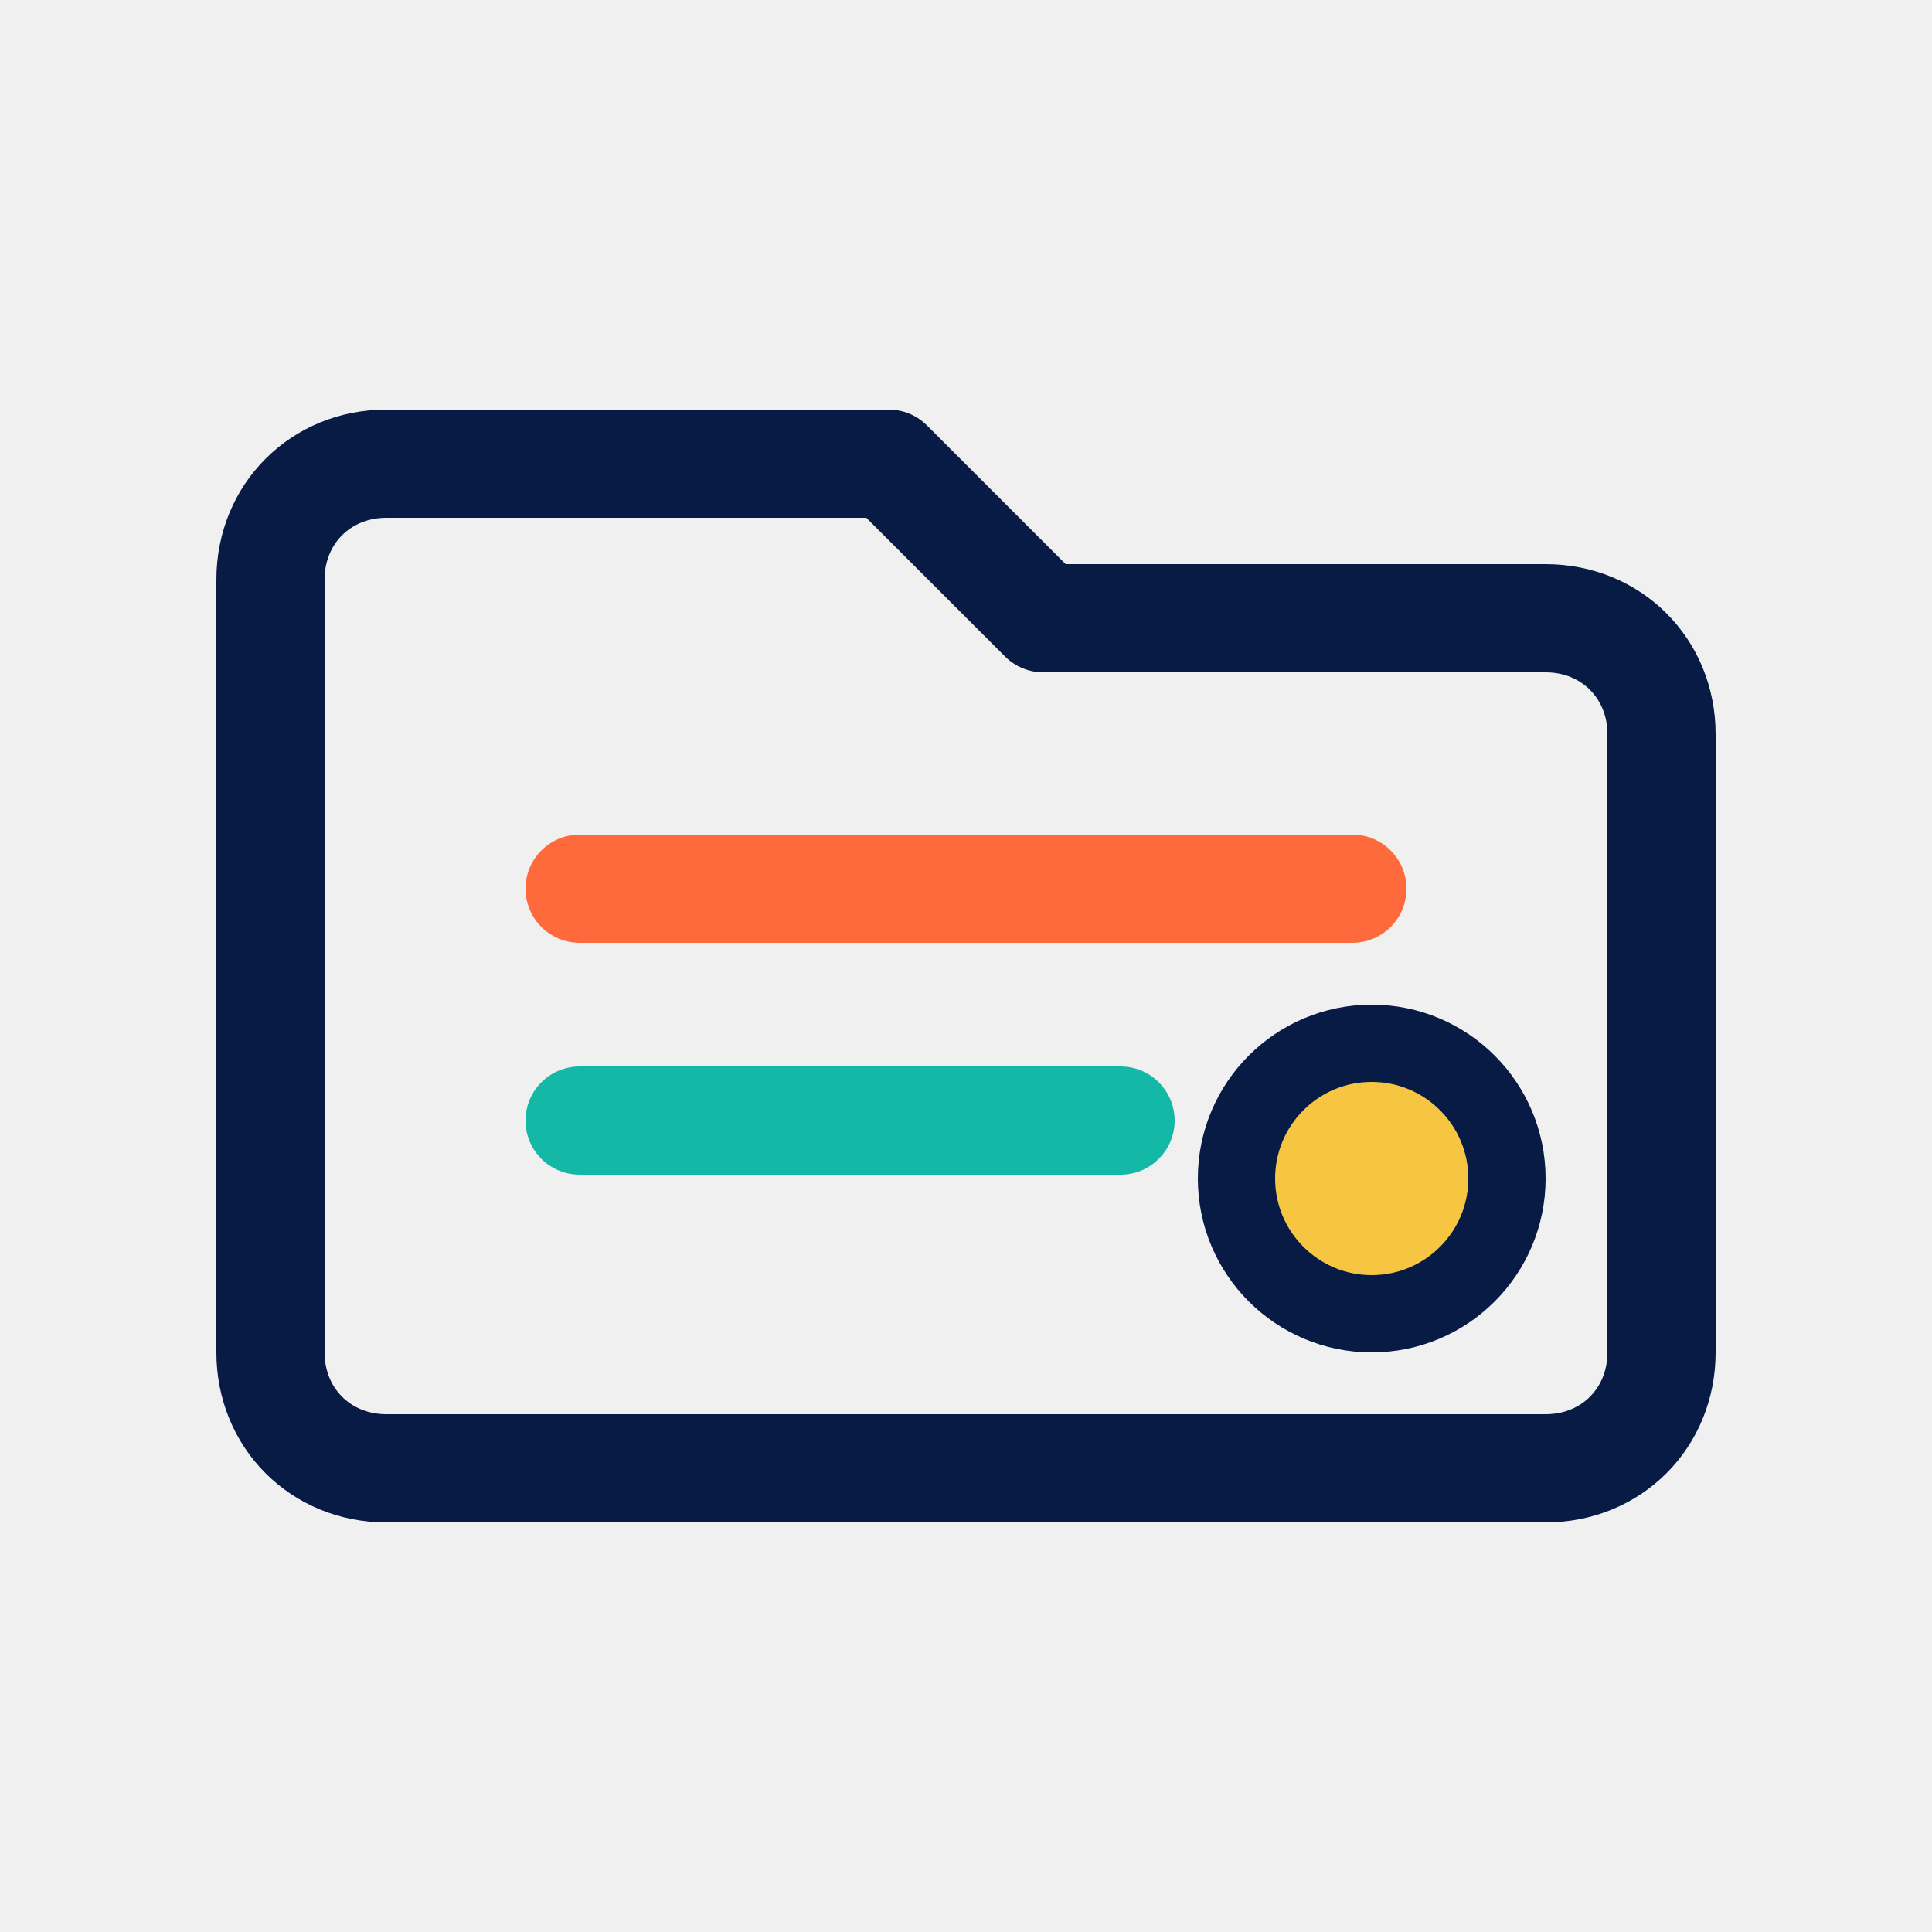
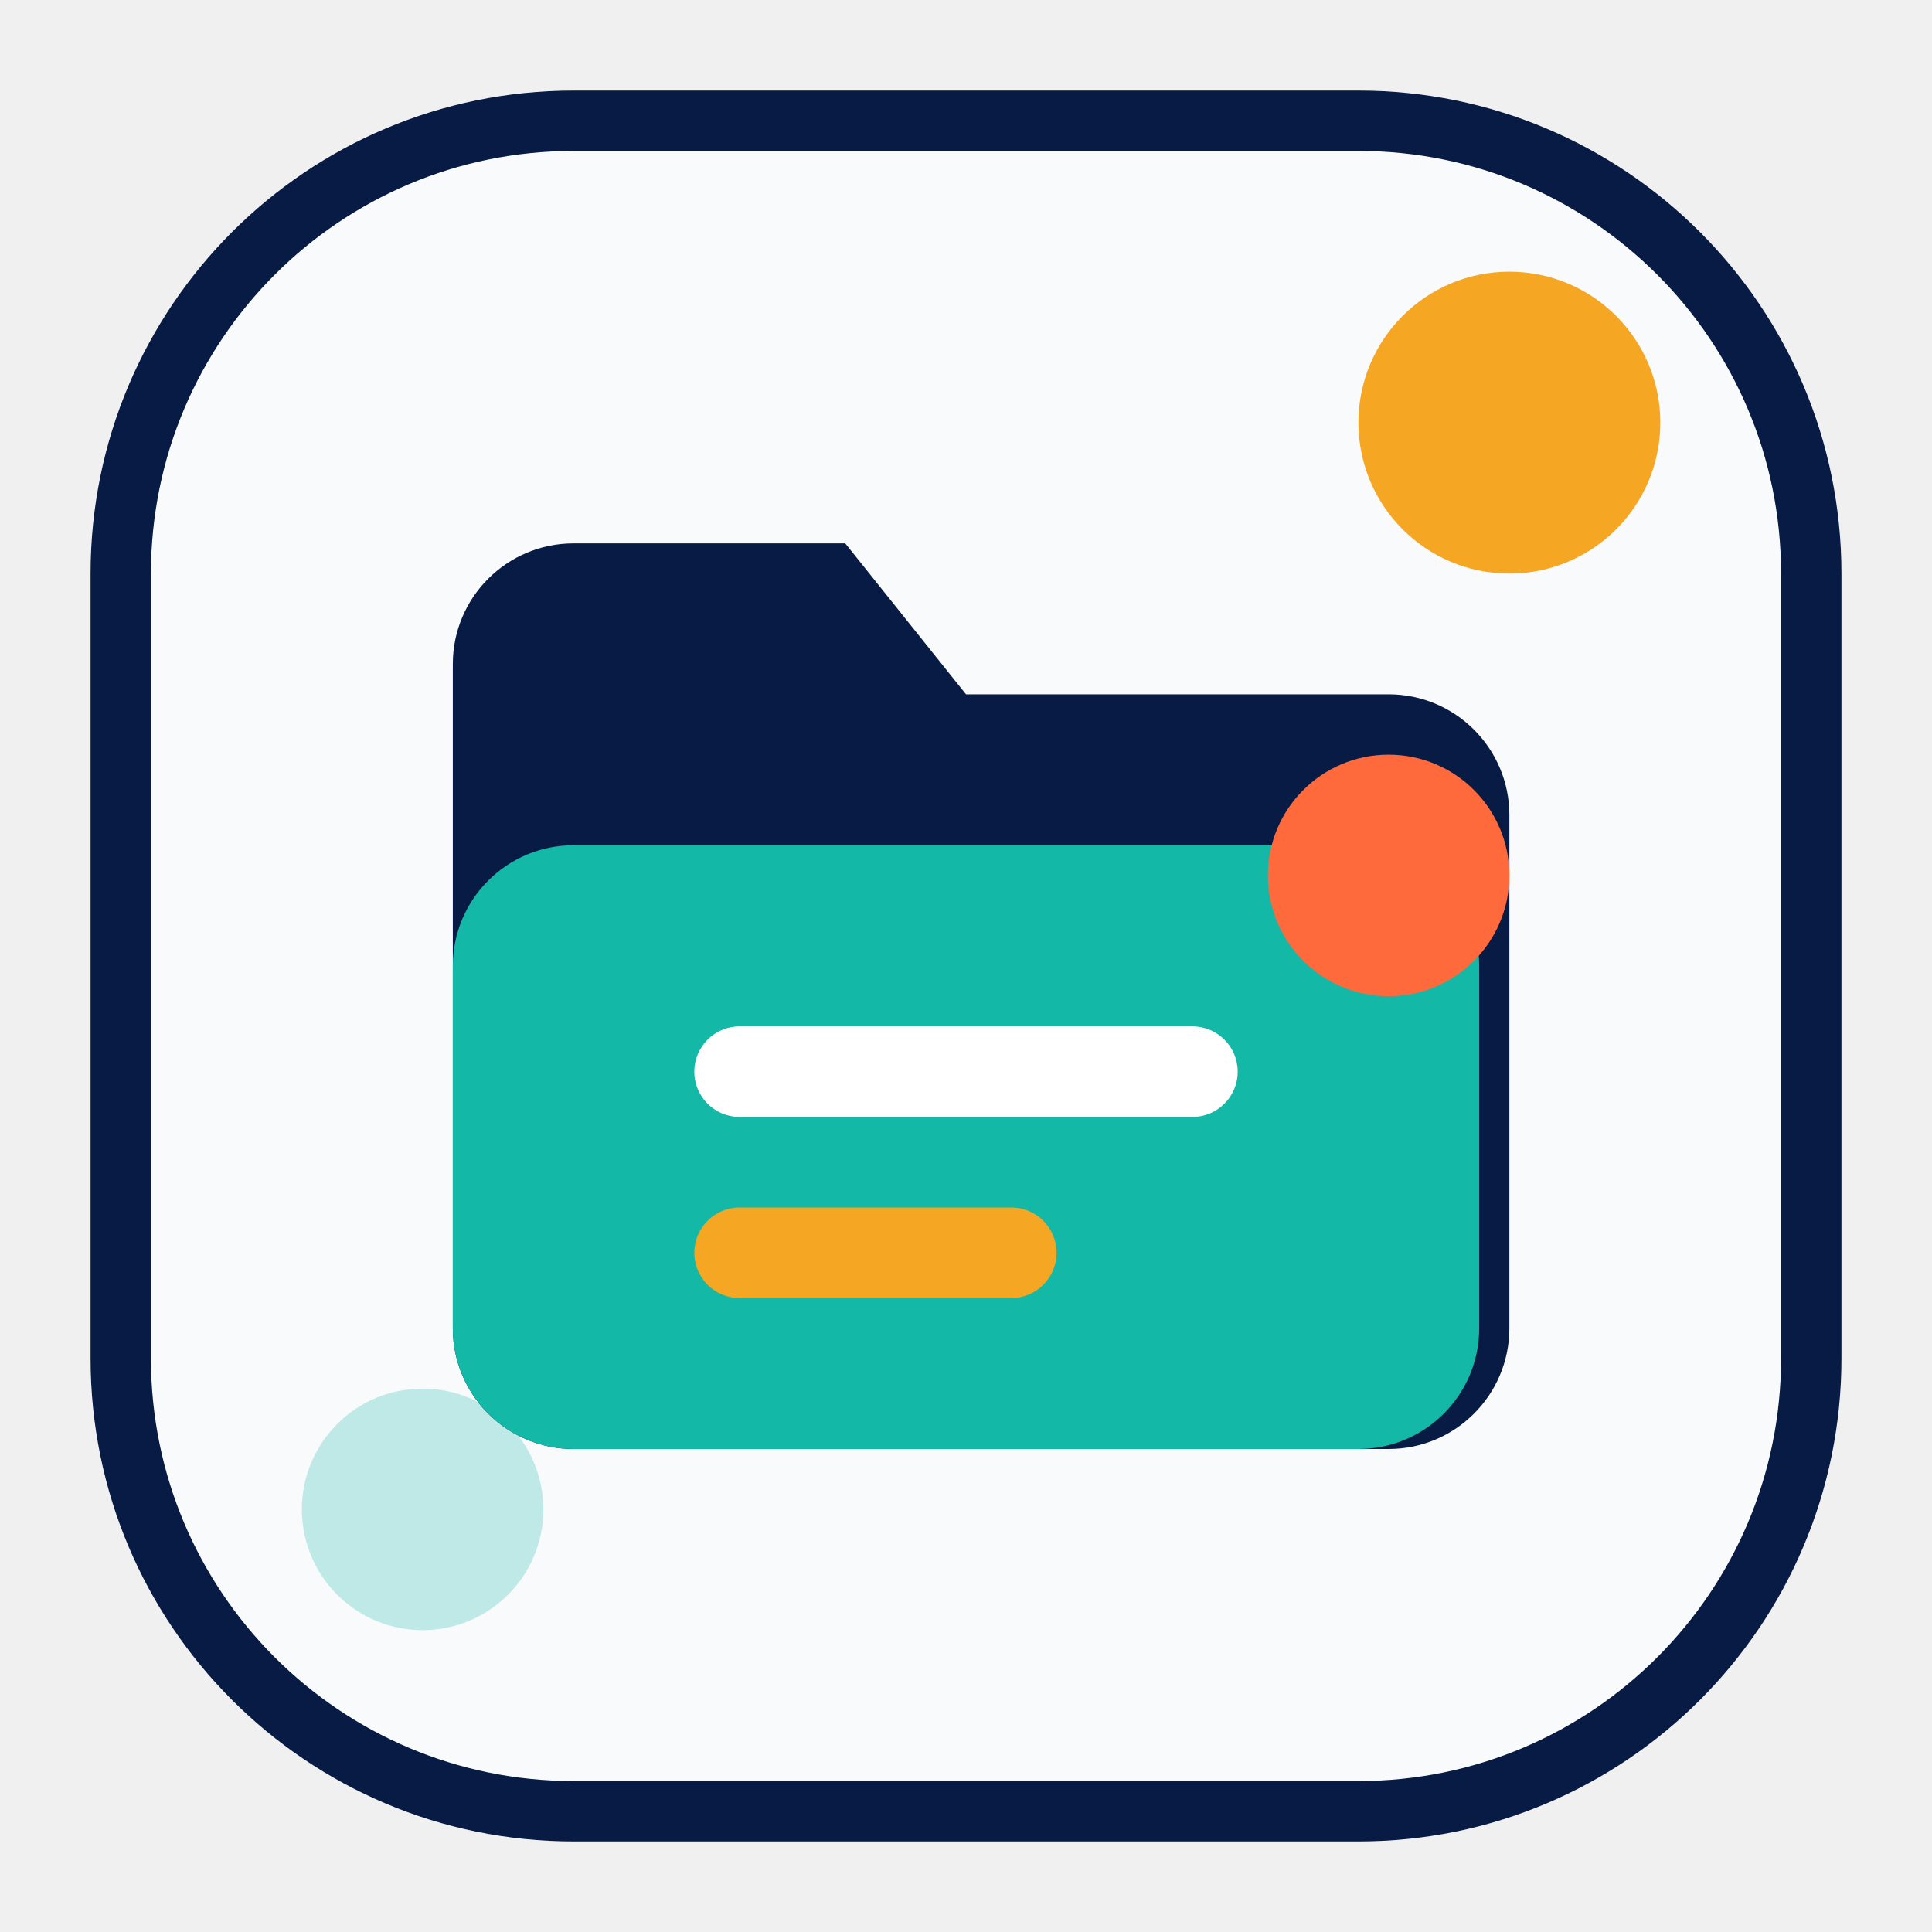
- <svg xmlns="http://www.w3.org/2000/svg" width="50" height="50" viewBox="0 0 50 50" fill="none">
-   <path d="M10 12H23L27 16H40C41.7 16 43 17.3 43 19V35C43 36.7 41.7 38 40 38H10C8.3 38 7 36.7 7 35V15C7 13.3 8.3 12 10 12Z" stroke="#081B44" stroke-width="2.8" stroke-linejoin="round" />
-   <path d="M15 23H35" stroke="#FF6A3D" stroke-width="2.8" stroke-linecap="round" />
-   <path d="M15 29H29" stroke="#14B8A6" stroke-width="2.8" stroke-linecap="round" />
-   <circle cx="35.5" cy="30.5" r="3.5" fill="#F6C542" stroke="#081B44" stroke-width="2" />
+ <svg xmlns="http://www.w3.org/2000/svg" width="128" height="128" viewBox="0 0 128 128" fill="none" role="img" aria-label="Projects icon">
+   <rect x="8" y="8" width="112" height="112" rx="30" fill="#F8FAFC" />
+   <rect x="8" y="8" width="112" height="112" rx="30" stroke="#081B44" stroke-width="4" />
+   <circle cx="100" cy="28" r="10" fill="#F5A623" />
+   <circle cx="28" cy="100" r="8" fill="#14B8A6" opacity="0.25" />
+   <path d="M30 44C30 39.582 33.582 36 38 36H56L64 46H92C96.418 46 100 49.582 100 54V88C100 92.418 96.418 96 92 96H38C33.582 96 30 92.418 30 88V44Z" fill="#081B44" />
+   <path d="M38 56H90C94.418 56 98 59.582 98 64V88C98 92.418 94.418 96 90 96H38C33.582 96 30 92.418 30 88V64C30 59.582 33.582 56 38 56Z" fill="#14B8A6" />
+   <rect x="46" y="68" width="36" height="6" rx="3" fill="white" />
+   <rect x="46" y="80" width="24" height="6" rx="3" fill="#F5A623" />
+   <circle cx="92" cy="58" r="8" fill="#FF6A3D" />
</svg>
